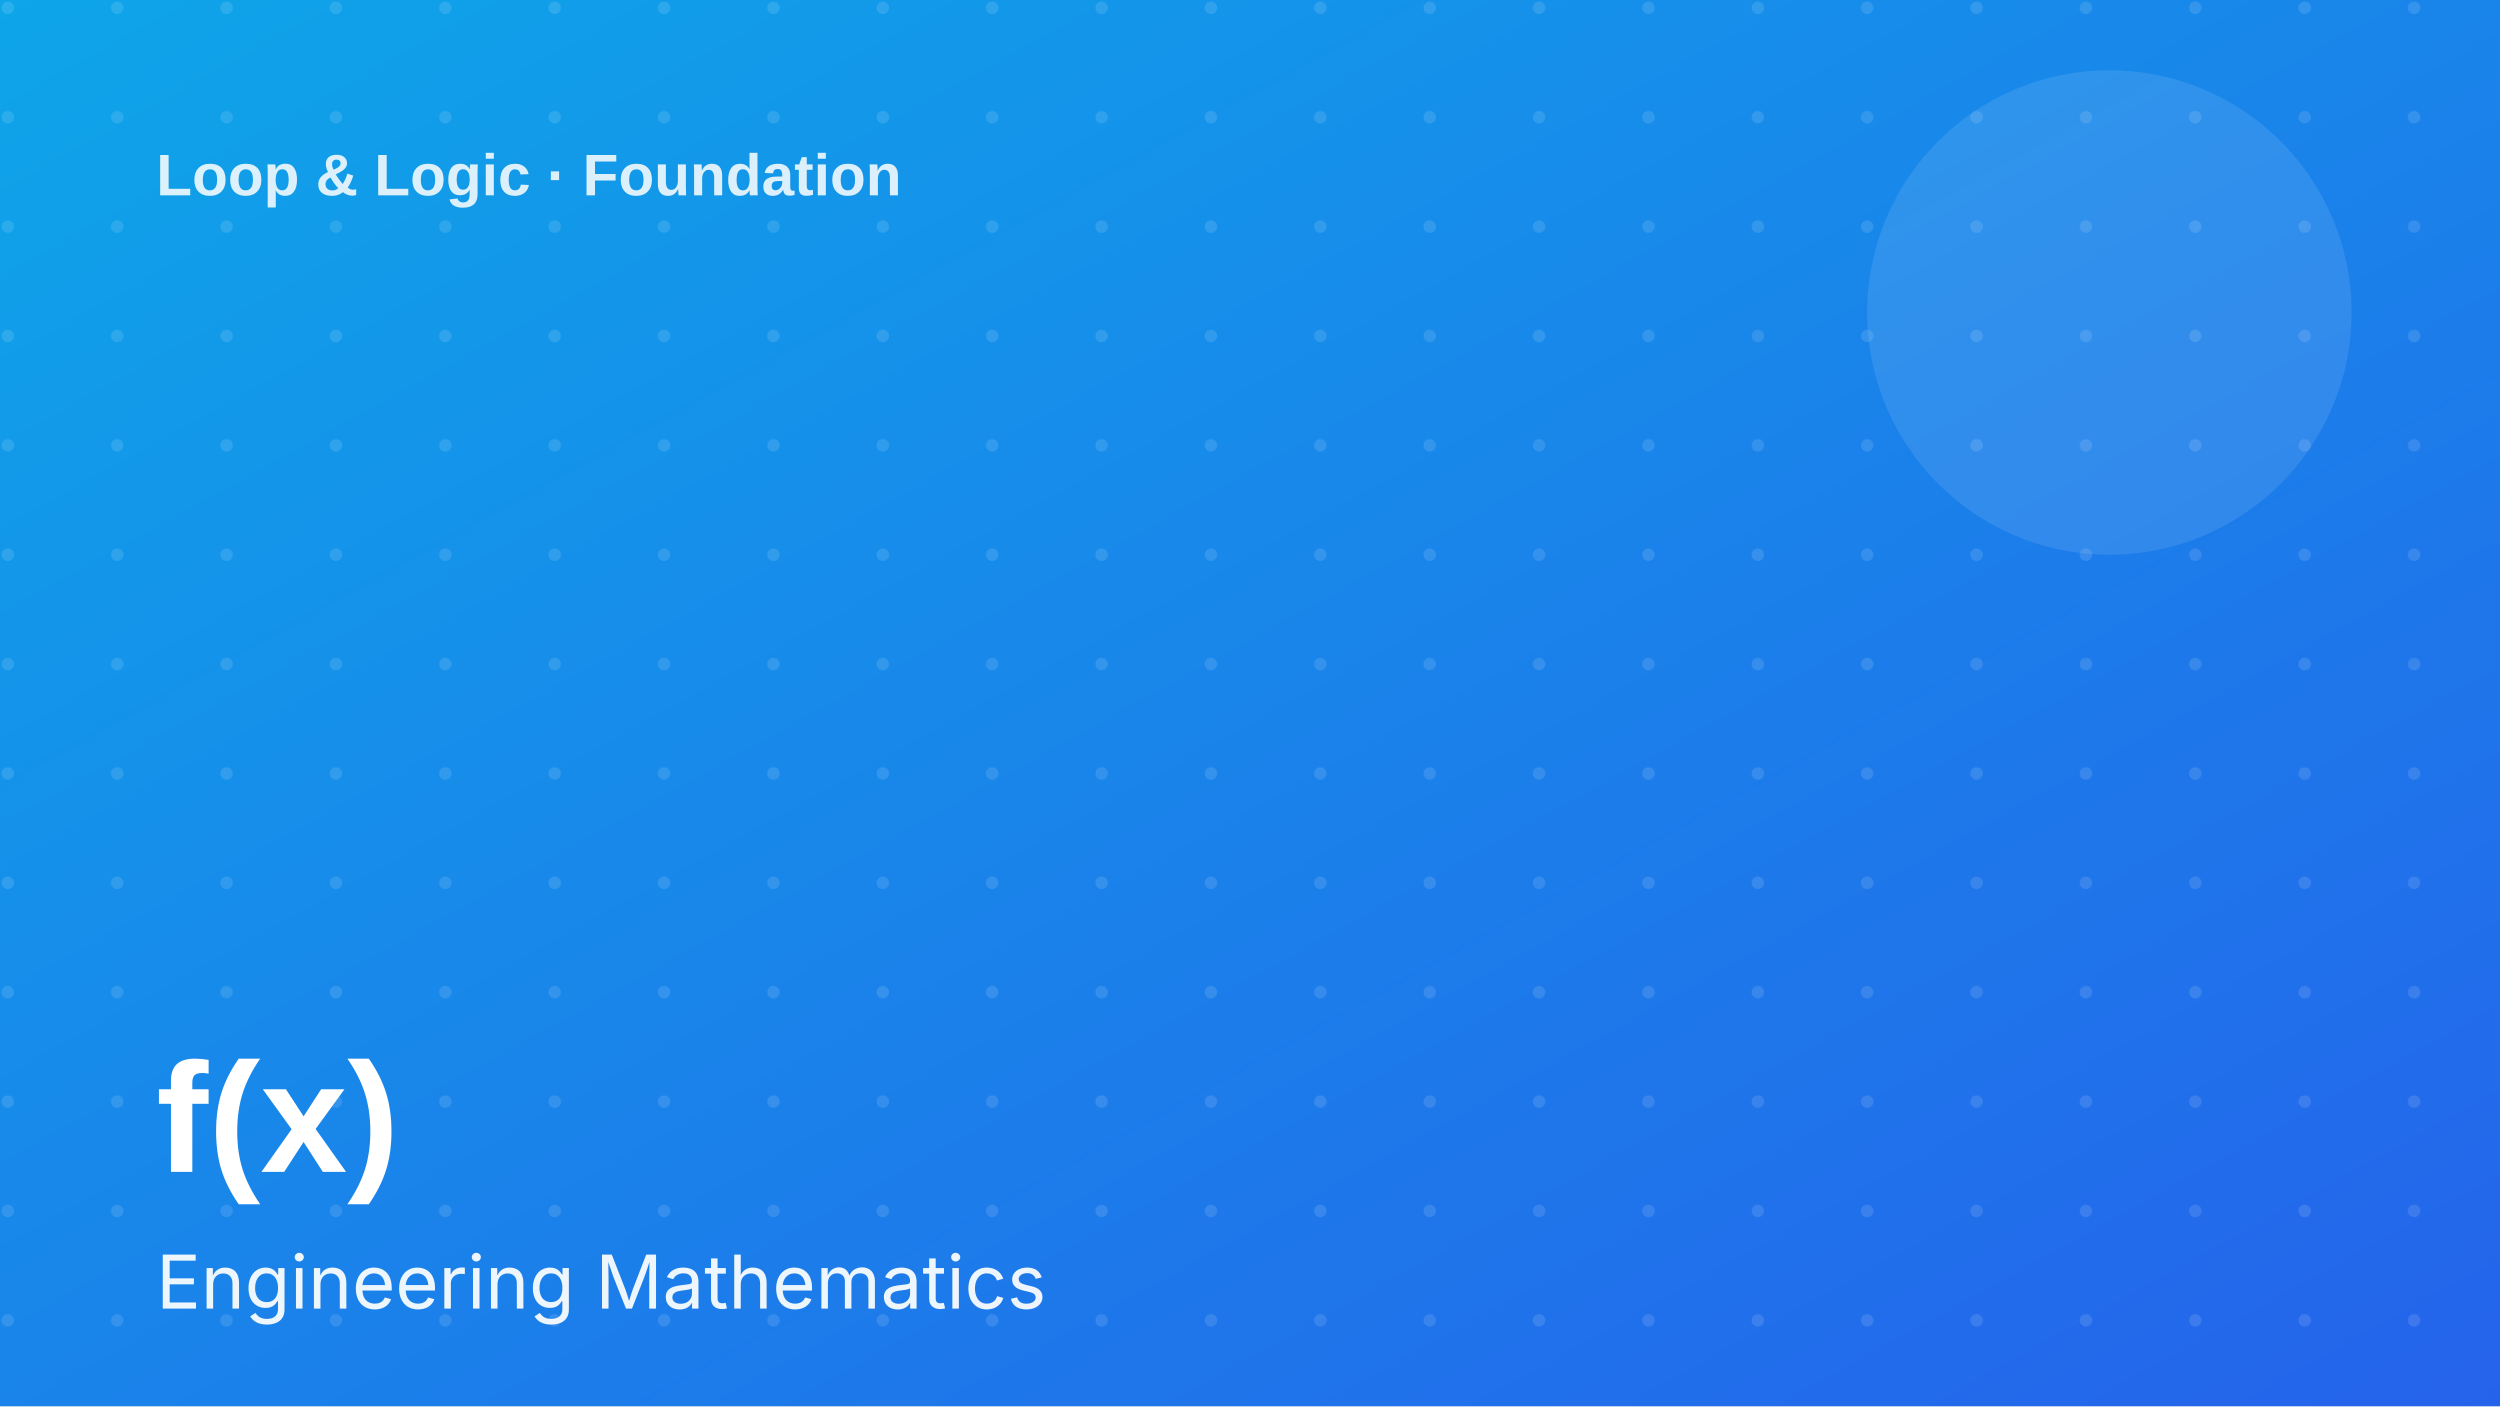
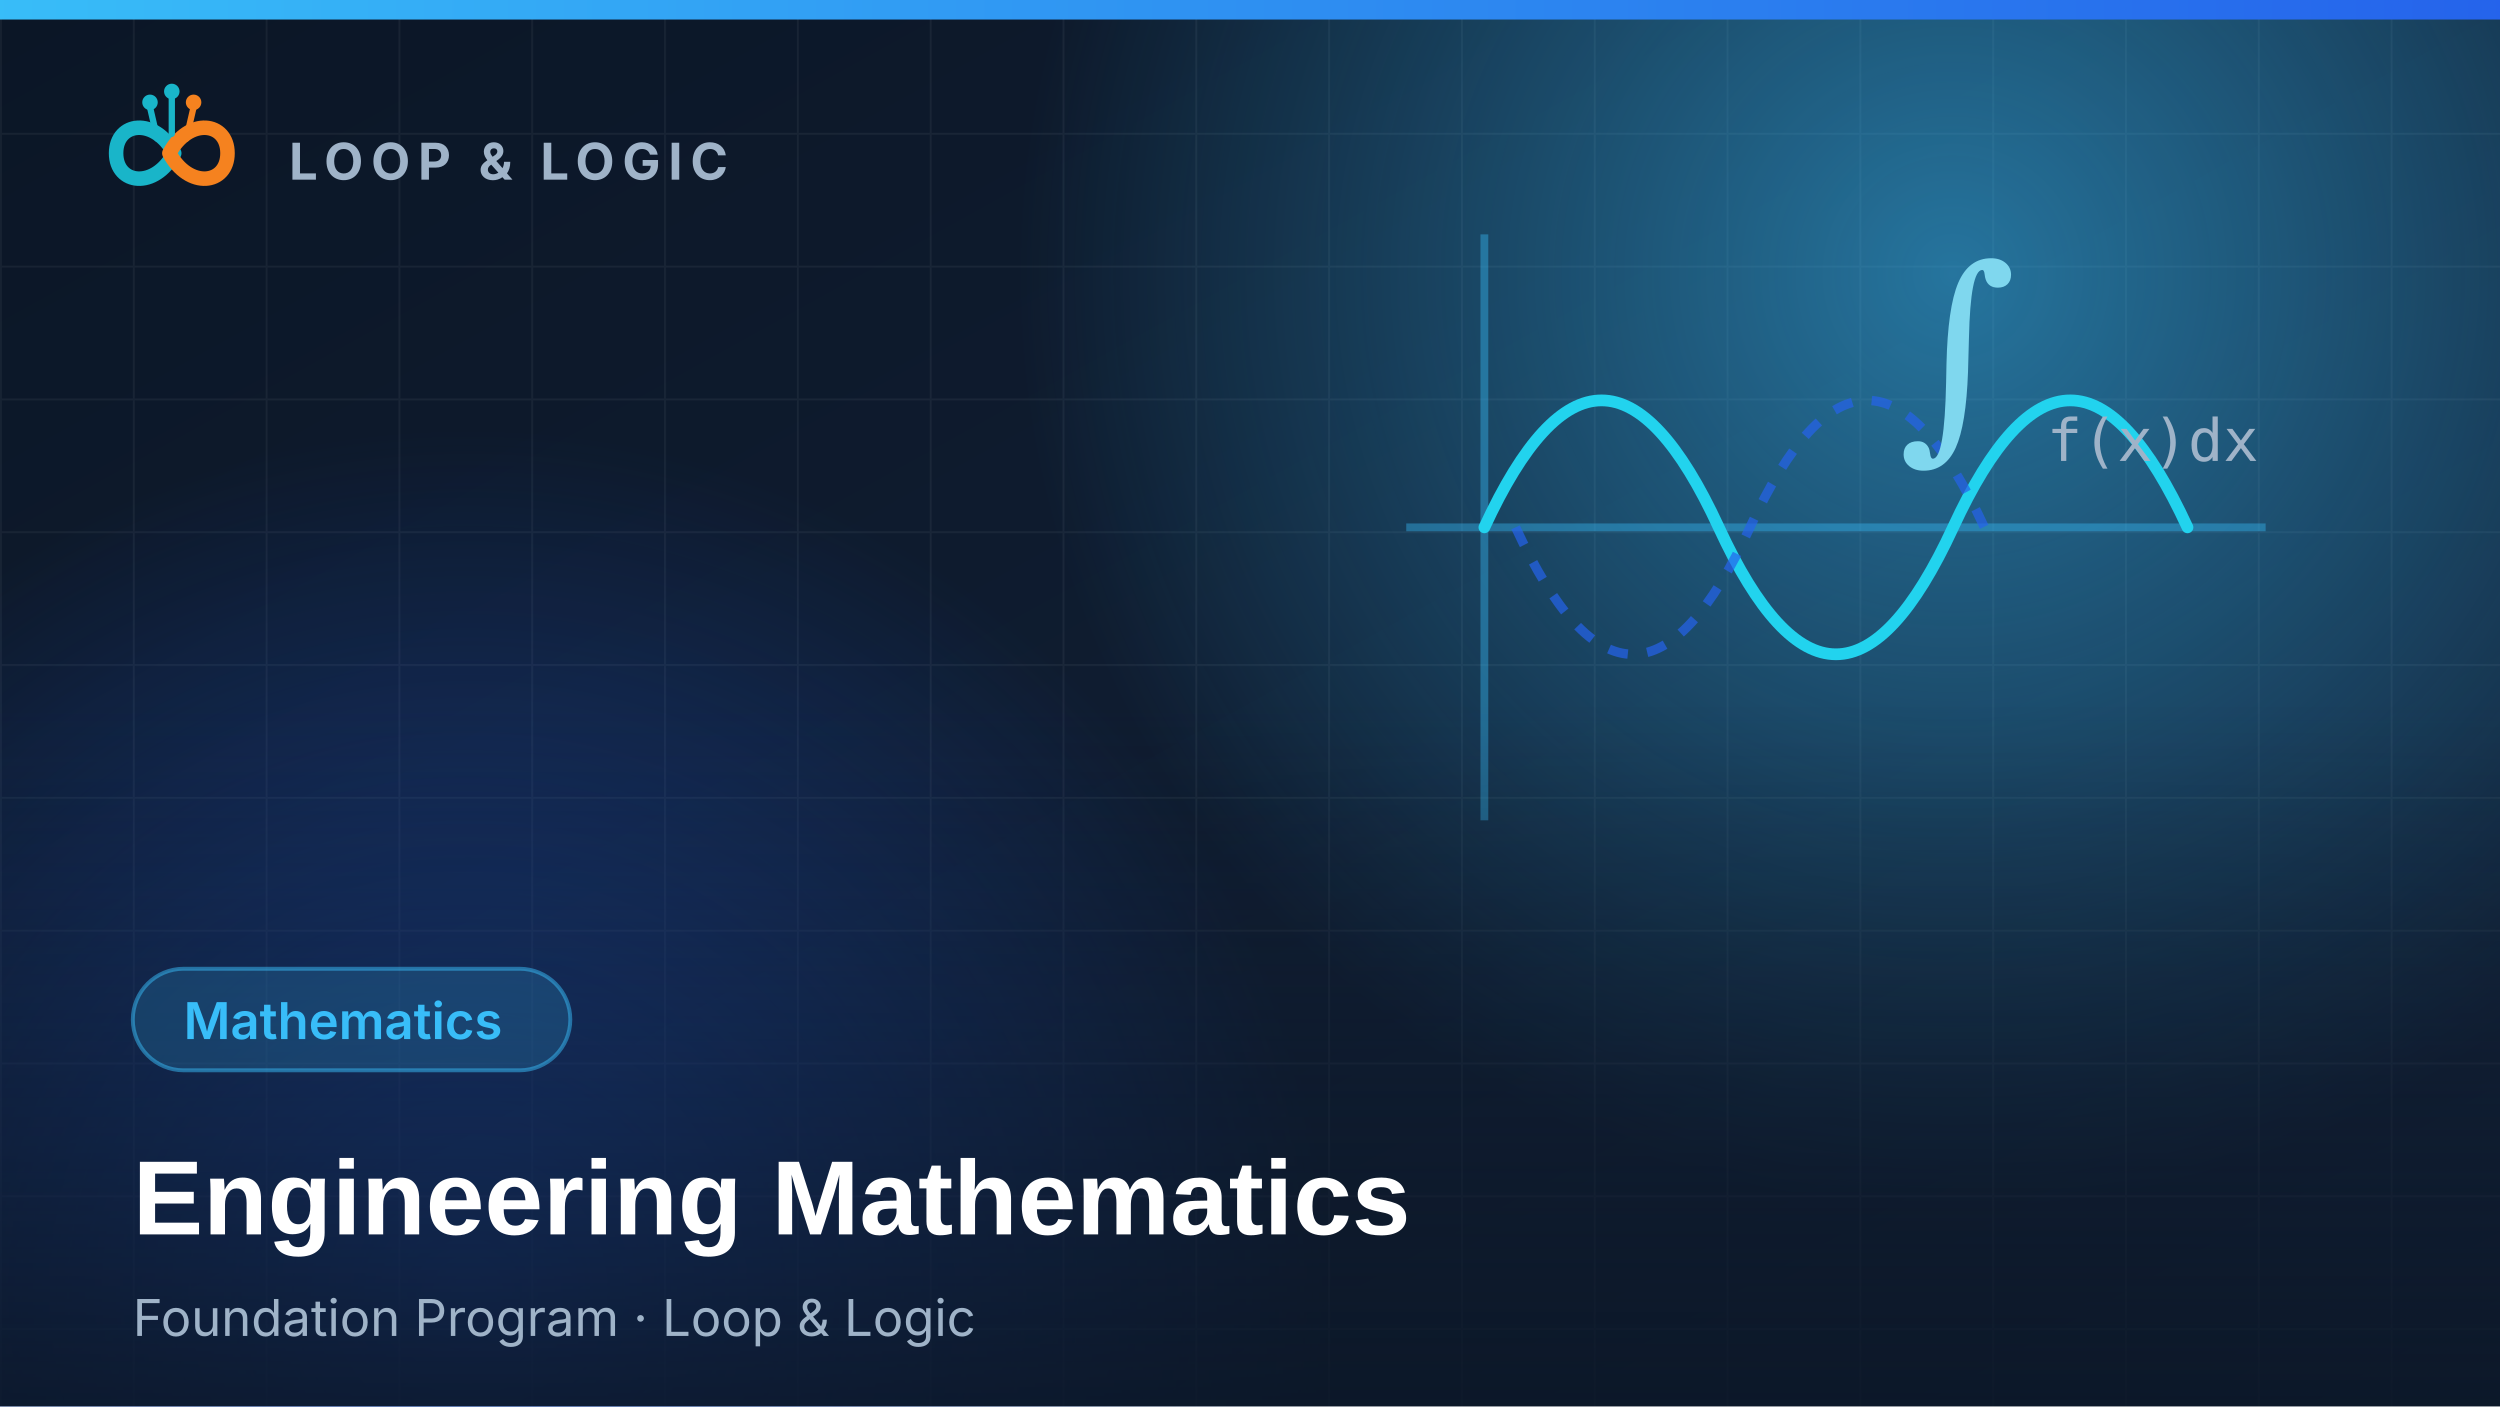
<svg xmlns="http://www.w3.org/2000/svg" width="640" height="360" viewBox="0 0 640 360" role="img" aria-label="Engineering Mathematics">
  <defs>
-     <linearGradient id="g" x1="0" y1="0" x2="1" y2="1">
-       <stop offset="0" stop-color="#0EA5E9" />
+     <linearGradient id="bg" x1="0" y1="0" x2="1" y2="1">
+       <stop offset="0" stop-color="#0B1626" />
+       <stop offset="1" stop-color="#13233B" />
+     </linearGradient>
+     <radialGradient id="gA" cx="50%" cy="50%" r="50%">
+       <stop offset="0" stop-color="#38BDF8" stop-opacity="0.55" />
+       <stop offset="1" stop-color="#38BDF8" stop-opacity="0" />
+     </radialGradient>
+     <radialGradient id="gB" cx="50%" cy="50%" r="50%">
+       <stop offset="0" stop-color="#2563EB" stop-opacity="0.5" />
+       <stop offset="1" stop-color="#2563EB" stop-opacity="0" />
+     </radialGradient>
+     <linearGradient id="acc" x1="0" y1="0" x2="1" y2="0">
+       <stop offset="0" stop-color="#38BDF8" />
      <stop offset="1" stop-color="#2563EB" />
    </linearGradient>
-     <pattern id="dots" width="28" height="28" patternUnits="userSpaceOnUse">
-       <circle cx="2" cy="2" r="1.6" fill="#fff" opacity="0.12" />
+     <pattern id="grid" width="34" height="34" patternUnits="userSpaceOnUse">
+       <path d="M34 0H0V34" fill="none" stroke="#ffffff" stroke-opacity="0.05" stroke-width="1" />
    </pattern>
+     <linearGradient id="fade" x1="0" y1="0" x2="0" y2="1">
+       <stop offset="0" stop-color="#0B1626" stop-opacity="0" />
+       <stop offset="1" stop-color="#0B1626" stop-opacity="0.85" />
+     </linearGradient>
  </defs>
-   <rect width="640" height="360" fill="url(#g)" />
-   <rect width="640" height="360" fill="url(#dots)" />
-   <circle cx="540" cy="80" r="62" fill="#fff" opacity="0.10" />
-   <text x="40" y="300" font-family="Poppins, Arial" font-size="40" font-weight="800" fill="#fff">f(x)</text>
-   <text x="40" y="335" font-family="Inter, Arial" font-size="19" fill="#fff" opacity="0.92">Engineering Mathematics</text>
-   <text x="40" y="50" font-family="Poppins, Arial" font-size="15" font-weight="700" fill="#fff" opacity="0.85">Loop &amp; Logic · Foundation</text>
+   <rect width="640" height="360" fill="url(#bg)" />
+   <rect width="640" height="360" fill="url(#grid)" />
+   <circle cx="500" cy="70" r="240" fill="url(#gA)" />
+   <circle cx="120" cy="330" r="220" fill="url(#gB)" />
+   <rect x="0" y="0" width="640" height="5" fill="url(#acc)" />
+   <g>
+     <line x1="360" y1="135" x2="580" y2="135" stroke="#38BDF8" stroke-opacity="0.4" stroke-width="2" />
+     <line x1="380" y1="60" x2="380" y2="210" stroke="#38BDF8" stroke-opacity="0.4" stroke-width="2" />
+     <path d="M380 135 Q 410 70 440 135 T 500 135 T 560 135" fill="none" stroke="#22D3EE" stroke-width="3" stroke-linecap="round" />
+     <path d="M388 135 Q 418 200 448 135 T 508 135" fill="none" stroke="#2563EB" stroke-width="2.4" stroke-opacity="0.7" stroke-dasharray="5 5" />
+     <text x="486" y="110" font-family="Georgia, serif" font-size="58" fill="#7FD7EE" font-style="italic">∫</text>
+     <text x="524" y="118" font-family="monospace" font-size="15" fill="#9FB3C8">f(x)dx</text>
+   </g>
+   <rect x="0" y="180" width="640" height="180" fill="url(#fade)" />
+   <g transform="translate(26,20) scale(0.62)">
+     <g fill="none" stroke-linecap="round" stroke-linejoin="round">
+       <path d="M30 31 C 22 16, 6 18, 6 31 C 6 44, 22 46, 30 31" stroke="#19B5C9" stroke-width="6" />
+       <path d="M28 31 C 36 16, 52 18, 52 31 C 52 44, 36 46, 28 31" stroke="#F5821F" stroke-width="6" />
+       <path d="M23 25 L20 12" stroke="#19B5C9" stroke-width="2.6" />
+       <path d="M29 23 L29 7" stroke="#19B5C9" stroke-width="2.6" />
+       <path d="M35 25 L38 12" stroke="#F5821F" stroke-width="2.6" />
+     </g>
+     <circle cx="20" cy="10" r="3.2" fill="#19B5C9" />
+     <circle cx="29" cy="5.5" r="3.2" fill="#19B5C9" />
+     <circle cx="38" cy="10" r="3.2" fill="#F5821F" />
+   </g>
+   <text x="74" y="46" font-family="Inter, Arial, sans-serif" font-size="13" font-weight="700" letter-spacing="2" fill="#9FB3C8">LOOP &amp; LOGIC</text>
+   <g transform="translate(34,248)">
+     <rect x="0" y="0" rx="13" ry="13" width="112" height="26" fill="#38BDF8" fill-opacity="0.18" stroke="#38BDF8" stroke-opacity="0.5" />
+     <text x="13" y="18" font-family="Inter, Arial, sans-serif" font-size="13" font-weight="600" fill="#38BDF8">Mathematics</text>
+   </g>
+   <text x="34" y="316" font-family="Poppins, Arial, sans-serif" font-size="27" font-weight="800" fill="#FFFFFF">Engineering Mathematics</text>
+   <text x="34" y="342" font-family="Inter, Arial, sans-serif" font-size="13" fill="#9FB3C8">Foundation Program · Loop &amp; Logic</text>
</svg>
